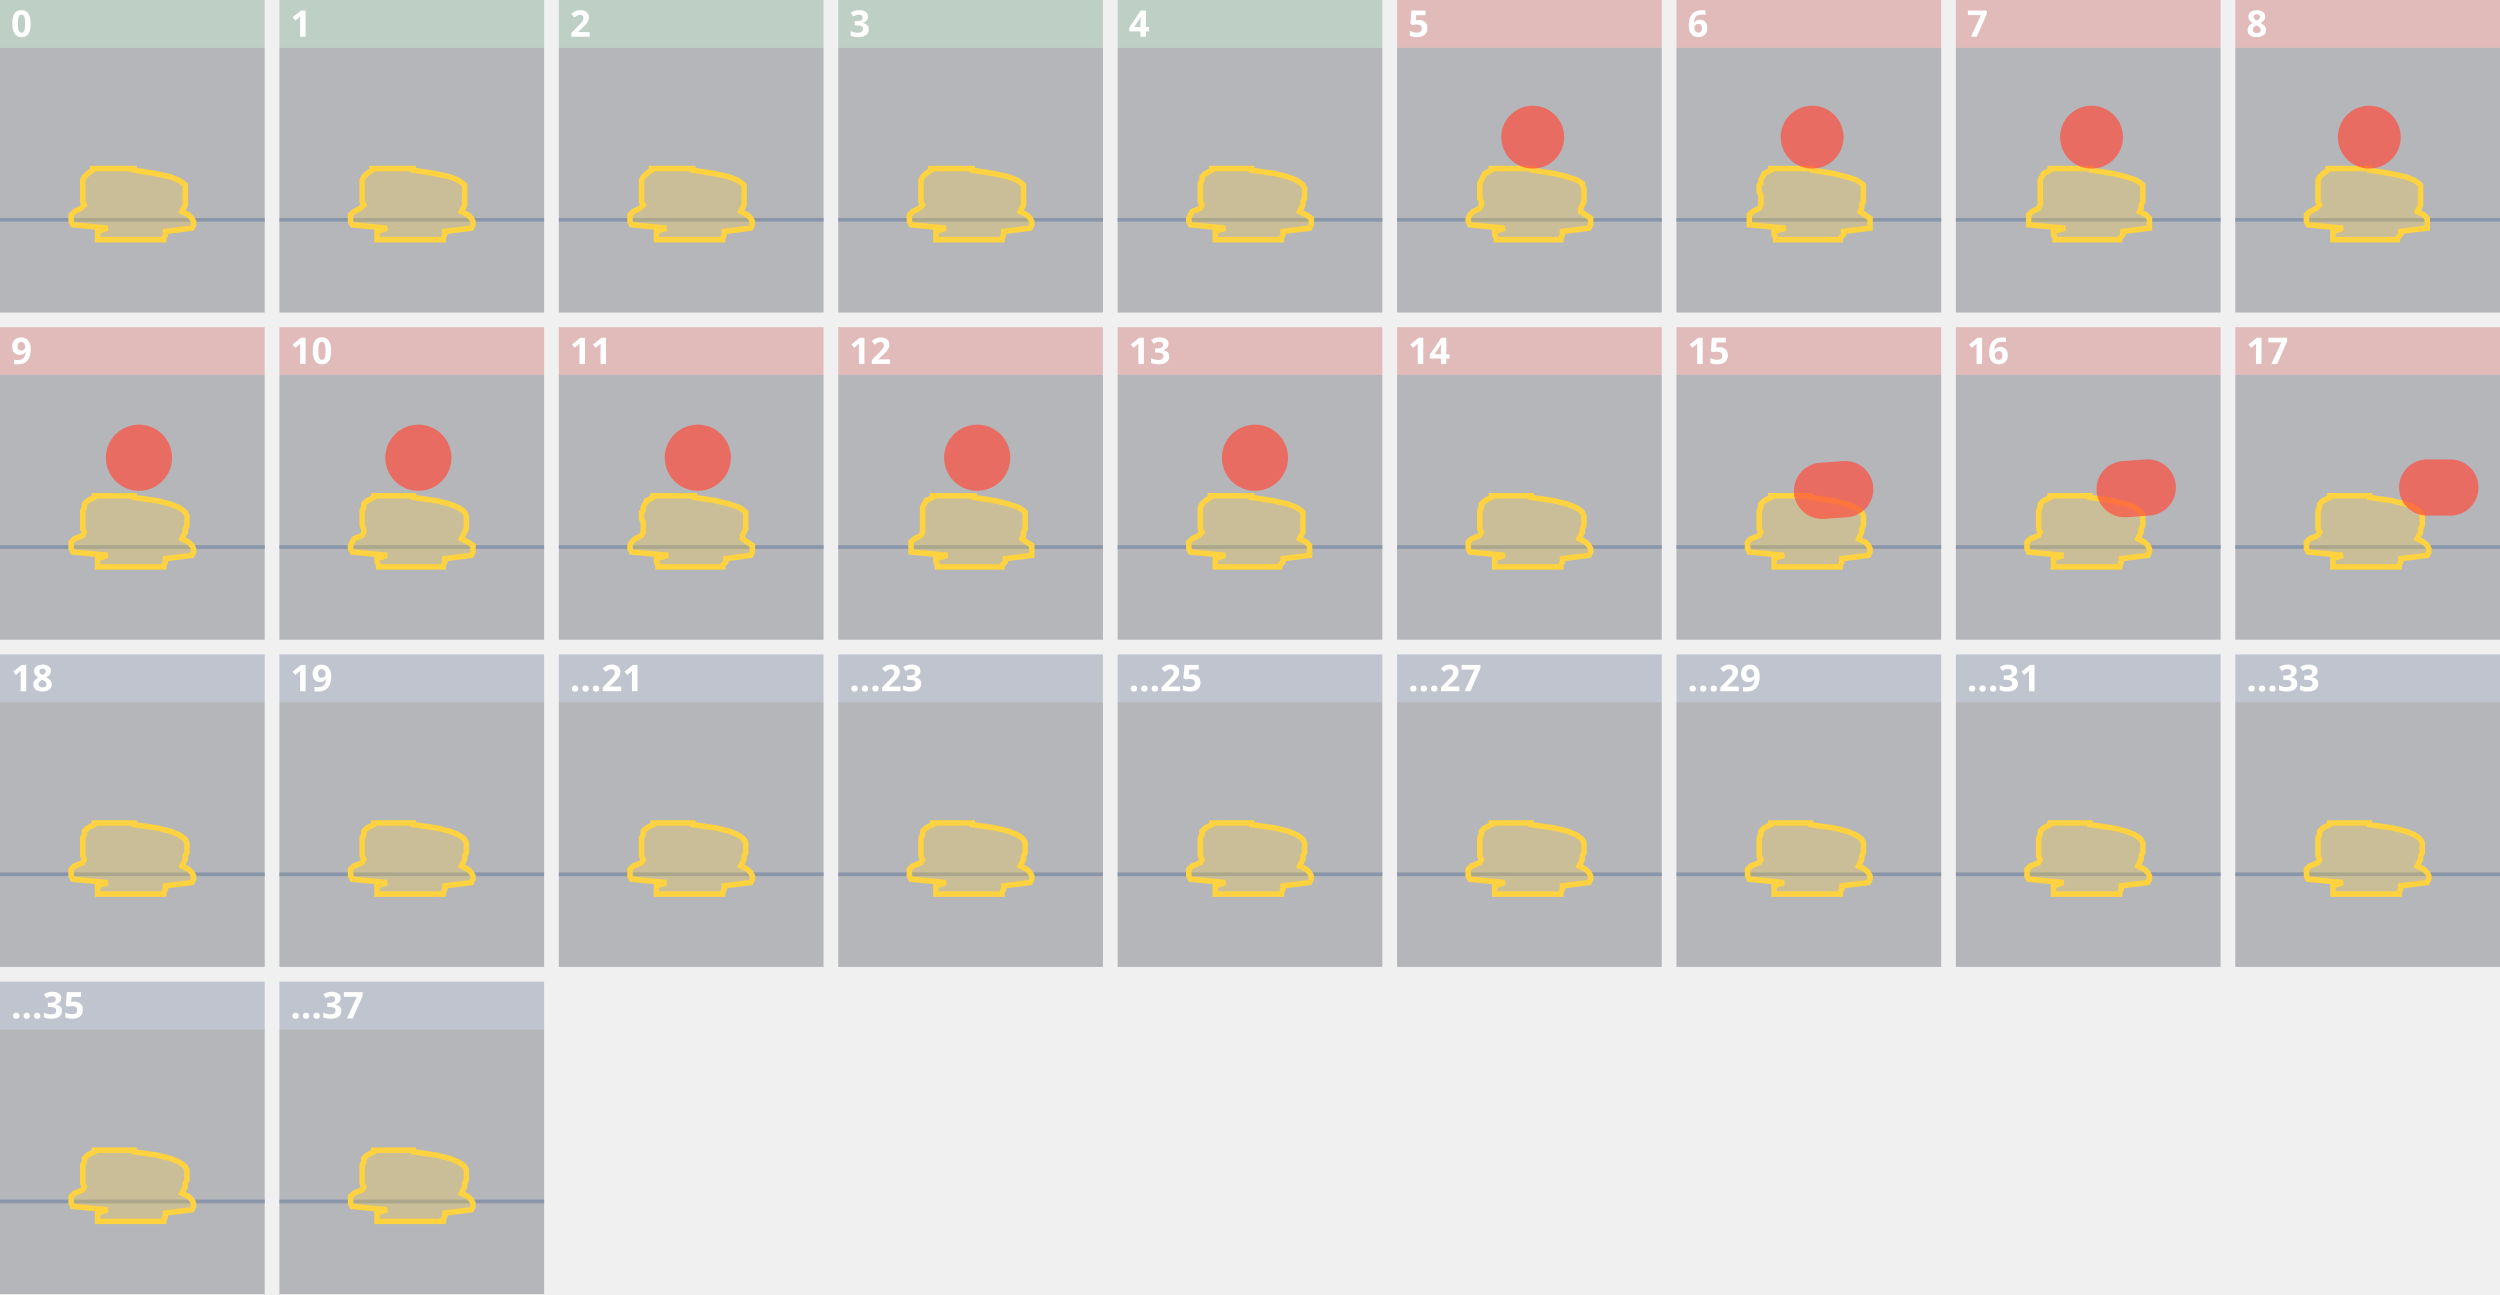
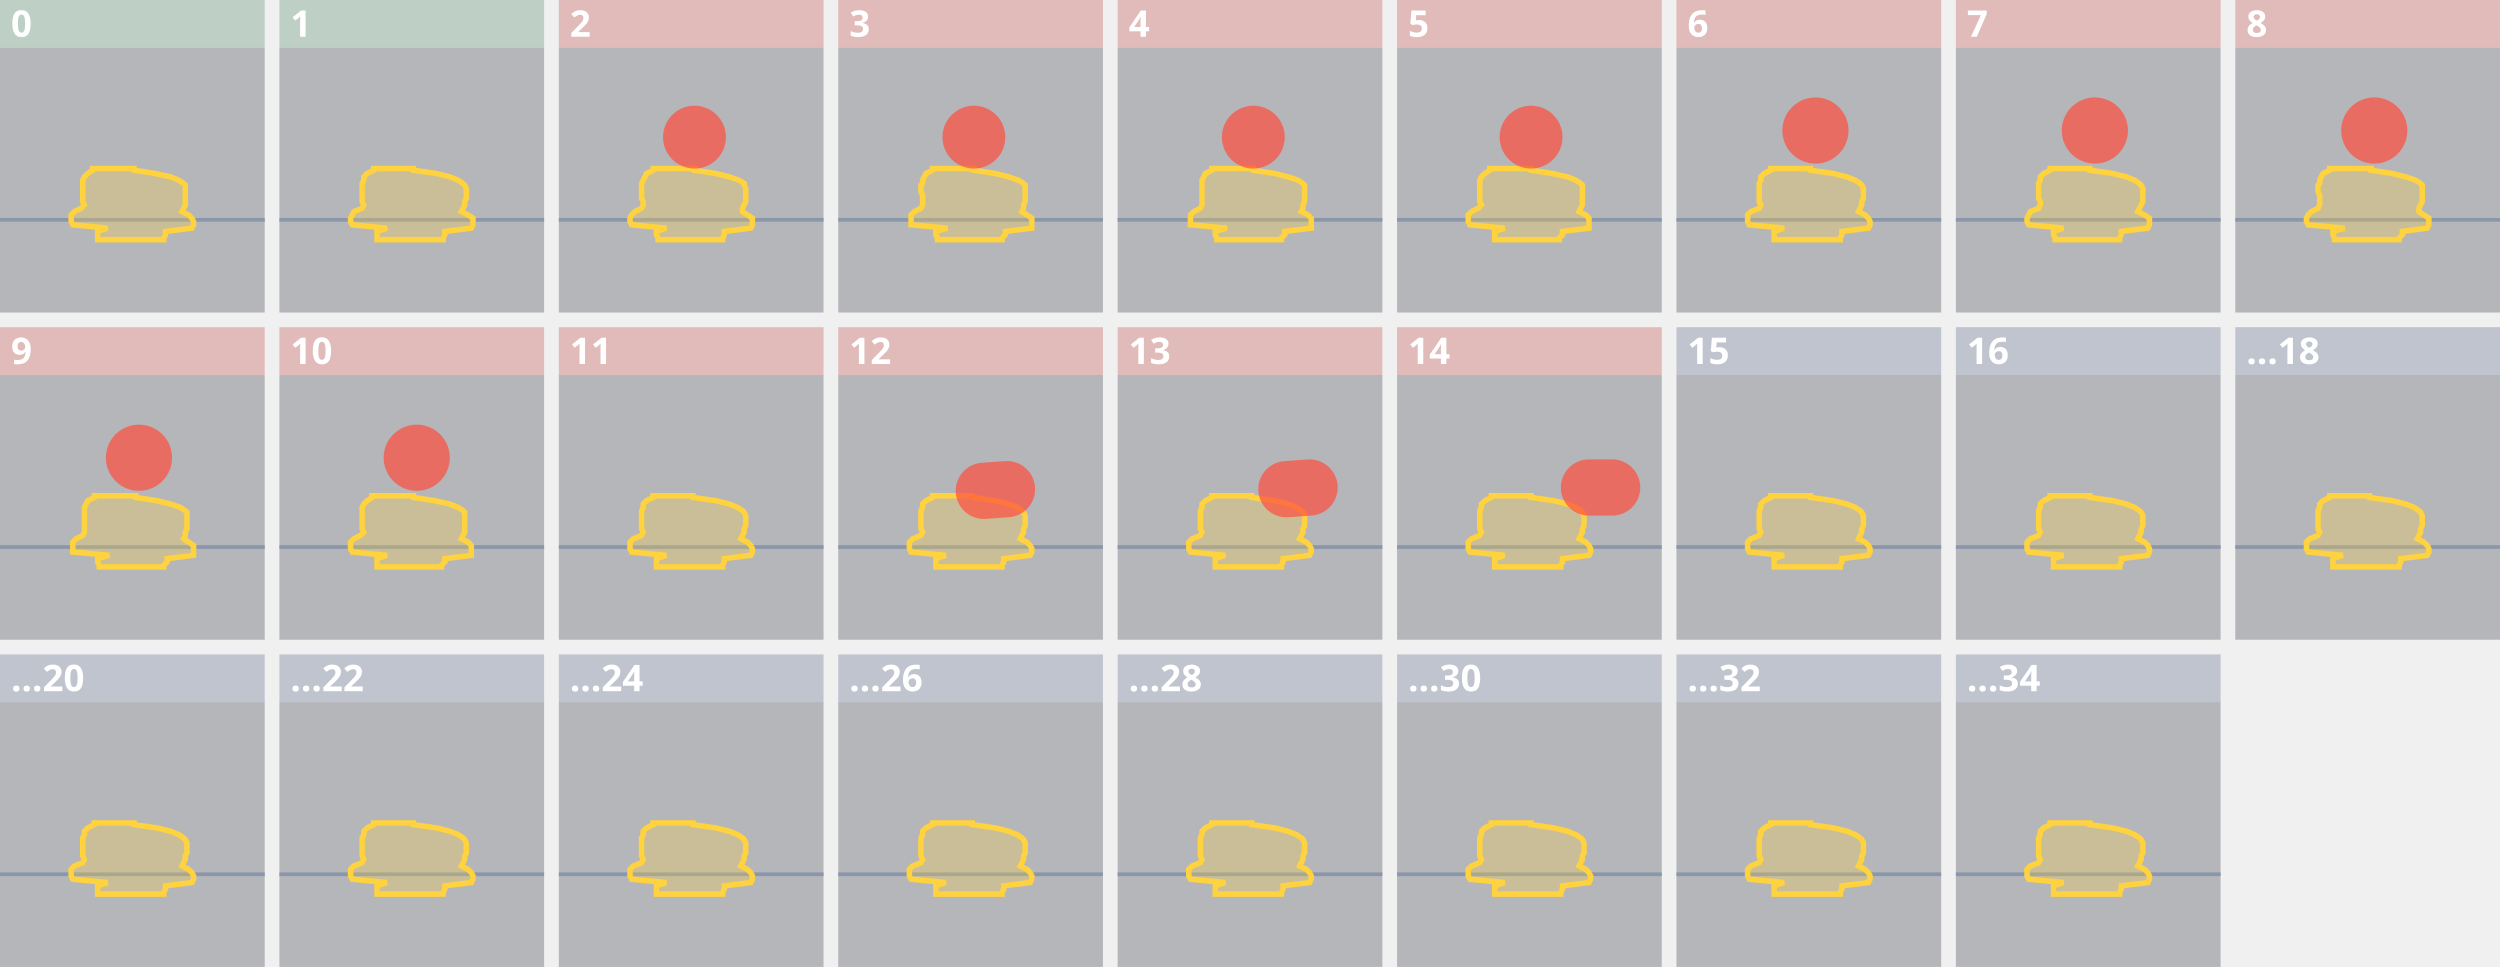
- <svg xmlns="http://www.w3.org/2000/svg" viewBox="0 0 680 352" width="680" height="352">
+ <svg xmlns="http://www.w3.org/2000/svg" viewBox="0 0 680 263" width="680" height="263">
  <style>text{font:bold 10px sans-serif;fill:#ffffff}.k{fill:#1b2230}.g{stroke:#8a96aa;stroke-width:2.22}use{stroke-width:3.33;fill-opacity:.28}.u{stroke:#ffd23f;fill:#ffd23f}.v{stroke:#4ade80;fill:#4ade80;fill-opacity:.6}.a{stroke:#e879f9;fill:#e879f9}.o{stroke:#22d3ee;fill:#22d3ee;fill-opacity:.5}.H{color:#ff4d3d;fill:#ff4d3d;opacity:.7}.G{color:#3b9cff;fill:#3b9cff;opacity:.75}.S{color:#ffa630;fill:#ffa630;opacity:.75}.T{color:#ffa630;fill:none;stroke:#ffa630;stroke-width:4.44;stroke-dasharray:8.9}.P{color:#c49bff;fill:none;stroke:#c49bff;stroke-width:2.22;stroke-dasharray:6.7}</style>
  <defs>
    <path id="b0" d="M-24 -7L1 -7L1 -6L14 -4L23 -2L28 0L31 2L32 3L32 5L32 7L32 9L32 11L32 13L32 15L31 17L30 19L34 21L36 23L37 25L37 27L36 29L20 31L20 33L19 35L19 36L-21 36L-21 35L-21 33L-21 31L-15 29L-36 27L-37 25L-37 23L-37 21L-35 19L-31 17L-29 15L-30 13L-30 11L-30 9L-30 7L-30 5L-30 3L-30 2L-30 0L-29 -2L-27 -4L-24 -6Z" />
    <path id="b1" d="M-23 -7L1 -7L1 -6L15 -4L23 -2L28 0L31 2L32 3L33 5L33 7L33 9L33 11L32 13L32 15L31 17L30 19L34 21L37 23L37 25L37 27L36 29L20 31L20 33L19 35L19 36L-21 36L-21 35L-21 33L-21 31L-15 29L-36 27L-37 25L-37 23L-36 21L-35 19L-30 17L-29 15L-30 13L-30 11L-30 9L-30 7L-30 5L-30 3L-30 2L-29 0L-29 -2L-27 -4L-23 -6Z" />
    <path id="b2" d="M-23 -7L2 -7L2 -6L15 -4L23 -2L29 0L32 2L32 3L33 5L33 7L33 9L33 11L33 13L32 15L31 17L31 19L34 21L37 23L37 25L37 27L36 29L20 31L20 33L19 35L19 36L-20 36L-20 35L-21 33L-21 31L-15 29L-36 27L-37 25L-37 23L-36 21L-34 19L-30 17L-29 15L-29 13L-30 11L-30 9L-30 7L-30 5L-30 3L-30 2L-29 0L-28 -2L-27 -4L-23 -6Z" />
    <path id="b3" d="M-23 -7L2 -7L2 -6L15 -4L23 -2L29 0L32 2L33 3L33 5L33 7L33 9L33 11L33 13L32 15L32 17L31 19L34 21L37 23L37 25L37 27L37 29L21 31L21 33L19 35L19 36L-20 36L-20 35L-21 33L-21 31L-14 29L-36 27L-36 25L-36 23L-36 21L-34 19L-30 17L-29 15L-29 13L-29 11L-29 9L-30 7L-30 5L-30 3L-29 2L-29 0L-28 -2L-27 -4L-23 -6Z" />
    <path id="b4" d="M-23 -7L2 -7L2 -6L15 -4L23 -2L29 0L32 2L33 3L33 5L33 7L33 9L33 11L33 13L32 15L32 17L31 19L35 21L37 23L37 25L37 27L37 29L21 31L21 33L19 35L19 36L-20 36L-20 35L-21 33L-21 31L-14 29L-36 27L-36 25L-36 23L-36 21L-34 19L-30 17L-29 15L-29 13L-29 11L-29 9L-29 7L-29 5L-29 3L-29 2L-29 0L-28 -2L-27 -4L-23 -6Z" />
    <path id="b5" d="M-24 -7L1 -7L1 -6L14 -4L23 -2L28 0L31 2L32 3L32 5L32 7L32 9L32 11L32 13L32 15L31 17L30 19L34 21L36 23L36 25L36 27L36 29L20 31L20 33L18 35L18 36L-21 36L-21 35L-21 33L-21 31L-15 29L-36 27L-37 25L-37 23L-37 21L-35 19L-31 17L-29 15L-30 13L-30 11L-30 9L-30 7L-30 5L-30 3L-30 2L-30 0L-29 -2L-27 -4L-24 -6Z" />
    <path id="b6" d="M-23 -7L1 -7L1 -6L15 -4L23 -2L28 0L31 2L32 3L33 5L33 7L33 9L33 11L32 13L32 15L31 17L30 19L34 21L36 23L37 25L37 27L36 29L20 31L20 33L19 35L19 36L-21 36L-21 35L-21 33L-21 31L-15 29L-36 27L-37 25L-37 23L-37 21L-35 19L-30 17L-29 15L-30 13L-30 11L-30 9L-30 7L-30 5L-30 3L-30 2L-29 0L-29 -2L-27 -4L-23 -6Z" />
    <path id="b7" d="M-23 -7L1 -7L1 -6L15 -4L23 -2L28 0L31 2L32 3L33 5L33 7L33 9L33 11L33 13L32 15L31 17L30 19L34 21L37 23L37 25L37 27L36 29L20 31L20 33L19 35L19 36L-20 36L-20 35L-21 33L-21 31L-15 29L-36 27L-37 25L-37 23L-36 21L-35 19L-30 17L-29 15L-29 13L-30 11L-30 9L-30 7L-30 5L-30 3L-30 2L-29 0L-29 -2L-27 -4L-23 -6Z" />
    <path id="b8" d="M-23 -7L2 -7L2 -6L15 -4L23 -2L29 0L32 2L33 3L33 5L33 7L33 9L33 11L33 13L32 15L31 17L31 19L34 21L37 23L37 25L37 27L36 29L21 31L21 33L19 35L19 36L-20 36L-20 35L-21 33L-21 31L-14 29L-36 27L-37 25L-37 23L-36 21L-34 19L-30 17L-29 15L-29 13L-29 11L-29 9L-30 7L-30 5L-30 3L-29 2L-29 0L-28 -2L-27 -4L-23 -6Z" />
    <path id="b9" d="M-23 -7L2 -7L2 -6L15 -4L23 -2L29 0L32 2L33 3L33 5L33 7L33 9L33 11L33 13L32 15L32 17L31 19L34 21L37 23L37 25L37 27L37 29L21 31L21 33L19 35L19 36L-20 36L-20 35L-21 33L-21 31L-14 29L-36 27L-36 25L-36 23L-36 21L-34 19L-30 17L-29 15L-29 13L-29 11L-29 9L-29 7L-29 5L-29 3L-29 2L-29 0L-28 -2L-27 -4L-23 -6Z" />
    <rect id="K" x="-80" y="-80" width="160" height="160" class="k" />
    <rect id="Ls" width="72" height="13" fill="#3f7d5a" />
    <rect id="La" width="72" height="13" fill="#b8332b" />
    <rect id="Le" width="72" height="13" fill="#46557a" />
  </defs>
  <use href="#Ls" x="0" y="0" />
  <text x="3" y="10">0</text>
  <svg x="0" y="13" width="72" height="72" viewBox="-80 -80 160 160">
    <use href="#K" />
    <line x1="-80" y1="24" x2="80" y2="24" class="g" />
    <use href="#b0" class="u" />
  </svg>
  <use href="#Ls" x="76" y="0" />
  <text x="79" y="10">1</text>
  <svg x="76" y="13" width="72" height="72" viewBox="-80 -80 160 160">
    <use href="#K" />
    <line x1="-80" y1="24" x2="80" y2="24" class="g" />
-     <use href="#b0" class="u" />
-   </svg>
-   <use href="#Ls" x="152" y="0" />
+     <use href="#b1" class="u" />
+   </svg>
+   <use href="#La" x="152" y="0" />
  <text x="155" y="10">2</text>
  <svg x="152" y="13" width="72" height="72" viewBox="-80 -80 160 160">
    <use href="#K" />
    <line x1="-80" y1="24" x2="80" y2="24" class="g" />
-     <use href="#b0" class="u" />
-   </svg>
-   <use href="#Ls" x="228" y="0" />
+     <use href="#b2" class="u" />
+     <g class="H">
+       <line x1="2" y1="-26" x2="2" y2="-26" stroke="currentColor" stroke-width="38" stroke-linecap="round" />
+     </g>
+   </svg>
+   <use href="#La" x="228" y="0" />
  <text x="231" y="10">3</text>
  <svg x="228" y="13" width="72" height="72" viewBox="-80 -80 160 160">
    <use href="#K" />
    <line x1="-80" y1="24" x2="80" y2="24" class="g" />
-     <use href="#b0" class="u" />
-   </svg>
-   <use href="#Ls" x="304" y="0" />
+     <use href="#b3" class="u" />
+     <g class="H">
+       <line x1="2" y1="-26" x2="2" y2="-26" stroke="currentColor" stroke-width="38" stroke-linecap="round" />
+     </g>
+   </svg>
+   <use href="#La" x="304" y="0" />
  <text x="307" y="10">4</text>
  <svg x="304" y="13" width="72" height="72" viewBox="-80 -80 160 160">
    <use href="#K" />
    <line x1="-80" y1="24" x2="80" y2="24" class="g" />
-     <use href="#b1" class="u" />
+     <use href="#b4" class="u" />
+     <g class="H">
+       <line x1="2" y1="-26" x2="2" y2="-26" stroke="currentColor" stroke-width="38" stroke-linecap="round" />
+     </g>
  </svg>
  <use href="#La" x="380" y="0" />
  <text x="383" y="10">5</text>
  <svg x="380" y="13" width="72" height="72" viewBox="-80 -80 160 160">
    <use href="#K" />
    <line x1="-80" y1="24" x2="80" y2="24" class="g" />
-     <use href="#b2" class="u" />
-     <g class="H">
-       <line x1="2" y1="-26" x2="2" y2="-26" stroke="currentColor" stroke-width="38" stroke-linecap="round" />
+     <use href="#b5" class="u" />
+     <g class="H">
+       <line x1="1" y1="-26" x2="1" y2="-26" stroke="currentColor" stroke-width="38" stroke-linecap="round" />
    </g>
  </svg>
  <use href="#La" x="456" y="0" />
  <text x="459" y="10">6</text>
  <svg x="456" y="13" width="72" height="72" viewBox="-80 -80 160 160">
    <use href="#K" />
    <line x1="-80" y1="24" x2="80" y2="24" class="g" />
-     <use href="#b3" class="u" />
-     <g class="H">
-       <line x1="2" y1="-26" x2="2" y2="-26" stroke="currentColor" stroke-width="38" stroke-linecap="round" />
+     <use href="#b6" class="u" />
+     <g class="H">
+       <line x1="4" y1="-30" x2="4" y2="-30" stroke="currentColor" stroke-width="40" stroke-linecap="round" />
    </g>
  </svg>
  <use href="#La" x="532" y="0" />
  <text x="535" y="10">7</text>
  <svg x="532" y="13" width="72" height="72" viewBox="-80 -80 160 160">
    <use href="#K" />
    <line x1="-80" y1="24" x2="80" y2="24" class="g" />
-     <use href="#b4" class="u" />
-     <g class="H">
-       <line x1="2" y1="-26" x2="2" y2="-26" stroke="currentColor" stroke-width="38" stroke-linecap="round" />
+     <use href="#b7" class="u" />
+     <g class="H">
+       <line x1="4" y1="-30" x2="4" y2="-30" stroke="currentColor" stroke-width="40" stroke-linecap="round" />
    </g>
  </svg>
  <use href="#La" x="608" y="0" />
  <text x="611" y="10">8</text>
  <svg x="608" y="13" width="72" height="72" viewBox="-80 -80 160 160">
    <use href="#K" />
    <line x1="-80" y1="24" x2="80" y2="24" class="g" />
-     <use href="#b5" class="u" />
-     <g class="H">
-       <line x1="1" y1="-26" x2="1" y2="-26" stroke="currentColor" stroke-width="38" stroke-linecap="round" />
+     <use href="#b8" class="u" />
+     <g class="H">
+       <line x1="4" y1="-30" x2="4" y2="-30" stroke="currentColor" stroke-width="40" stroke-linecap="round" />
    </g>
  </svg>
  <use href="#La" x="0" y="89" />
  <text x="3" y="99">9</text>
  <svg x="0" y="102" width="72" height="72" viewBox="-80 -80 160 160">
    <use href="#K" />
    <line x1="-80" y1="24" x2="80" y2="24" class="g" />
-     <use href="#b6" class="u" />
+     <use href="#b9" class="u" />
    <g class="H">
      <line x1="4" y1="-30" x2="4" y2="-30" stroke="currentColor" stroke-width="40" stroke-linecap="round" />
    </g>
  </svg>
  <use href="#La" x="76" y="89" />
  <text x="79" y="99">10</text>
  <svg x="76" y="102" width="72" height="72" viewBox="-80 -80 160 160">
    <use href="#K" />
    <line x1="-80" y1="24" x2="80" y2="24" class="g" />
-     <use href="#b7" class="u" />
-     <g class="H">
-       <line x1="4" y1="-30" x2="4" y2="-30" stroke="currentColor" stroke-width="40" stroke-linecap="round" />
+     <use href="#b5" class="u" />
+     <g class="H">
+       <line x1="3" y1="-30" x2="3" y2="-30" stroke="currentColor" stroke-width="40" stroke-linecap="round" />
    </g>
  </svg>
  <use href="#La" x="152" y="89" />
  <text x="155" y="99">11</text>
  <svg x="152" y="102" width="72" height="72" viewBox="-80 -80 160 160">
    <use href="#K" />
    <line x1="-80" y1="24" x2="80" y2="24" class="g" />
-     <use href="#b8" class="u" />
-     <g class="H">
-       <line x1="4" y1="-30" x2="4" y2="-30" stroke="currentColor" stroke-width="40" stroke-linecap="round" />
-     </g>
+     <use href="#b6" class="u" />
  </svg>
  <use href="#La" x="228" y="89" />
  <text x="231" y="99">12</text>
  <svg x="228" y="102" width="72" height="72" viewBox="-80 -80 160 160">
    <use href="#K" />
    <line x1="-80" y1="24" x2="80" y2="24" class="g" />
-     <use href="#b9" class="u" />
-     <g class="H">
-       <line x1="4" y1="-30" x2="4" y2="-30" stroke="currentColor" stroke-width="40" stroke-linecap="round" />
+     <use href="#b6" class="u" />
+     <g class="H">
+       <line x1="8" y1="-10" x2="22" y2="-11" stroke="currentColor" stroke-width="34" stroke-linecap="round" />
    </g>
  </svg>
  <use href="#La" x="304" y="89" />
  <text x="307" y="99">13</text>
  <svg x="304" y="102" width="72" height="72" viewBox="-80 -80 160 160">
    <use href="#K" />
    <line x1="-80" y1="24" x2="80" y2="24" class="g" />
-     <use href="#b5" class="u" />
-     <g class="H">
-       <line x1="3" y1="-30" x2="3" y2="-30" stroke="currentColor" stroke-width="40" stroke-linecap="round" />
+     <use href="#b6" class="u" />
+     <g class="H">
+       <line x1="22" y1="-11" x2="36" y2="-12" stroke="currentColor" stroke-width="34" stroke-linecap="round" />
    </g>
  </svg>
  <use href="#La" x="380" y="89" />
  <text x="383" y="99">14</text>
  <svg x="380" y="102" width="72" height="72" viewBox="-80 -80 160 160">
    <use href="#K" />
    <line x1="-80" y1="24" x2="80" y2="24" class="g" />
    <use href="#b6" class="u" />
-   </svg>
-   <use href="#La" x="456" y="89" />
+     <g class="H">
+       <line x1="36" y1="-12" x2="50" y2="-12" stroke="currentColor" stroke-width="34" stroke-linecap="round" />
+     </g>
+   </svg>
+   <use href="#Le" x="456" y="89" />
  <text x="459" y="99">15</text>
  <svg x="456" y="102" width="72" height="72" viewBox="-80 -80 160 160">
    <use href="#K" />
    <line x1="-80" y1="24" x2="80" y2="24" class="g" />
    <use href="#b6" class="u" />
-     <g class="H">
-       <line x1="8" y1="-10" x2="22" y2="-11" stroke="currentColor" stroke-width="34" stroke-linecap="round" />
-     </g>
-   </svg>
-   <use href="#La" x="532" y="89" />
+   </svg>
+   <use href="#Le" x="532" y="89" />
  <text x="535" y="99">16</text>
  <svg x="532" y="102" width="72" height="72" viewBox="-80 -80 160 160">
    <use href="#K" />
    <line x1="-80" y1="24" x2="80" y2="24" class="g" />
    <use href="#b6" class="u" />
-     <g class="H">
-       <line x1="22" y1="-11" x2="36" y2="-12" stroke="currentColor" stroke-width="34" stroke-linecap="round" />
-     </g>
-   </svg>
-   <use href="#La" x="608" y="89" />
-   <text x="611" y="99">17</text>
+   </svg>
+   <use href="#Le" x="608" y="89" />
+   <text x="611" y="99">…18</text>
  <svg x="608" y="102" width="72" height="72" viewBox="-80 -80 160 160">
    <use href="#K" />
    <line x1="-80" y1="24" x2="80" y2="24" class="g" />
    <use href="#b6" class="u" />
-     <g class="H">
-       <line x1="36" y1="-12" x2="50" y2="-12" stroke="currentColor" stroke-width="34" stroke-linecap="round" />
-     </g>
  </svg>
  <use href="#Le" x="0" y="178" />
-   <text x="3" y="188">18</text>
+   <text x="3" y="188">…20</text>
  <svg x="0" y="191" width="72" height="72" viewBox="-80 -80 160 160">
    <use href="#K" />
    <line x1="-80" y1="24" x2="80" y2="24" class="g" />
    <use href="#b6" class="u" />
  </svg>
  <use href="#Le" x="76" y="178" />
-   <text x="79" y="188">19</text>
+   <text x="79" y="188">…22</text>
  <svg x="76" y="191" width="72" height="72" viewBox="-80 -80 160 160">
    <use href="#K" />
    <line x1="-80" y1="24" x2="80" y2="24" class="g" />
    <use href="#b6" class="u" />
  </svg>
  <use href="#Le" x="152" y="178" />
-   <text x="155" y="188">…21</text>
+   <text x="155" y="188">…24</text>
  <svg x="152" y="191" width="72" height="72" viewBox="-80 -80 160 160">
    <use href="#K" />
    <line x1="-80" y1="24" x2="80" y2="24" class="g" />
    <use href="#b6" class="u" />
  </svg>
  <use href="#Le" x="228" y="178" />
-   <text x="231" y="188">…23</text>
+   <text x="231" y="188">…26</text>
  <svg x="228" y="191" width="72" height="72" viewBox="-80 -80 160 160">
    <use href="#K" />
    <line x1="-80" y1="24" x2="80" y2="24" class="g" />
    <use href="#b6" class="u" />
  </svg>
  <use href="#Le" x="304" y="178" />
-   <text x="307" y="188">…25</text>
+   <text x="307" y="188">…28</text>
  <svg x="304" y="191" width="72" height="72" viewBox="-80 -80 160 160">
    <use href="#K" />
    <line x1="-80" y1="24" x2="80" y2="24" class="g" />
    <use href="#b6" class="u" />
  </svg>
  <use href="#Le" x="380" y="178" />
-   <text x="383" y="188">…27</text>
+   <text x="383" y="188">…30</text>
  <svg x="380" y="191" width="72" height="72" viewBox="-80 -80 160 160">
    <use href="#K" />
    <line x1="-80" y1="24" x2="80" y2="24" class="g" />
    <use href="#b6" class="u" />
  </svg>
  <use href="#Le" x="456" y="178" />
-   <text x="459" y="188">…29</text>
+   <text x="459" y="188">…32</text>
  <svg x="456" y="191" width="72" height="72" viewBox="-80 -80 160 160">
    <use href="#K" />
    <line x1="-80" y1="24" x2="80" y2="24" class="g" />
    <use href="#b6" class="u" />
  </svg>
  <use href="#Le" x="532" y="178" />
-   <text x="535" y="188">…31</text>
+   <text x="535" y="188">…34</text>
  <svg x="532" y="191" width="72" height="72" viewBox="-80 -80 160 160">
    <use href="#K" />
    <line x1="-80" y1="24" x2="80" y2="24" class="g" />
    <use href="#b6" class="u" />
  </svg>
-   <use href="#Le" x="608" y="178" />
-   <text x="611" y="188">…33</text>
-   <svg x="608" y="191" width="72" height="72" viewBox="-80 -80 160 160">
-     <use href="#K" />
-     <line x1="-80" y1="24" x2="80" y2="24" class="g" />
-     <use href="#b6" class="u" />
-   </svg>
-   <use href="#Le" x="0" y="267" />
-   <text x="3" y="277">…35</text>
-   <svg x="0" y="280" width="72" height="72" viewBox="-80 -80 160 160">
-     <use href="#K" />
-     <line x1="-80" y1="24" x2="80" y2="24" class="g" />
-     <use href="#b6" class="u" />
-   </svg>
-   <use href="#Le" x="76" y="267" />
-   <text x="79" y="277">…37</text>
-   <svg x="76" y="280" width="72" height="72" viewBox="-80 -80 160 160">
-     <use href="#K" />
-     <line x1="-80" y1="24" x2="80" y2="24" class="g" />
-     <use href="#b6" class="u" />
-   </svg>
</svg>
